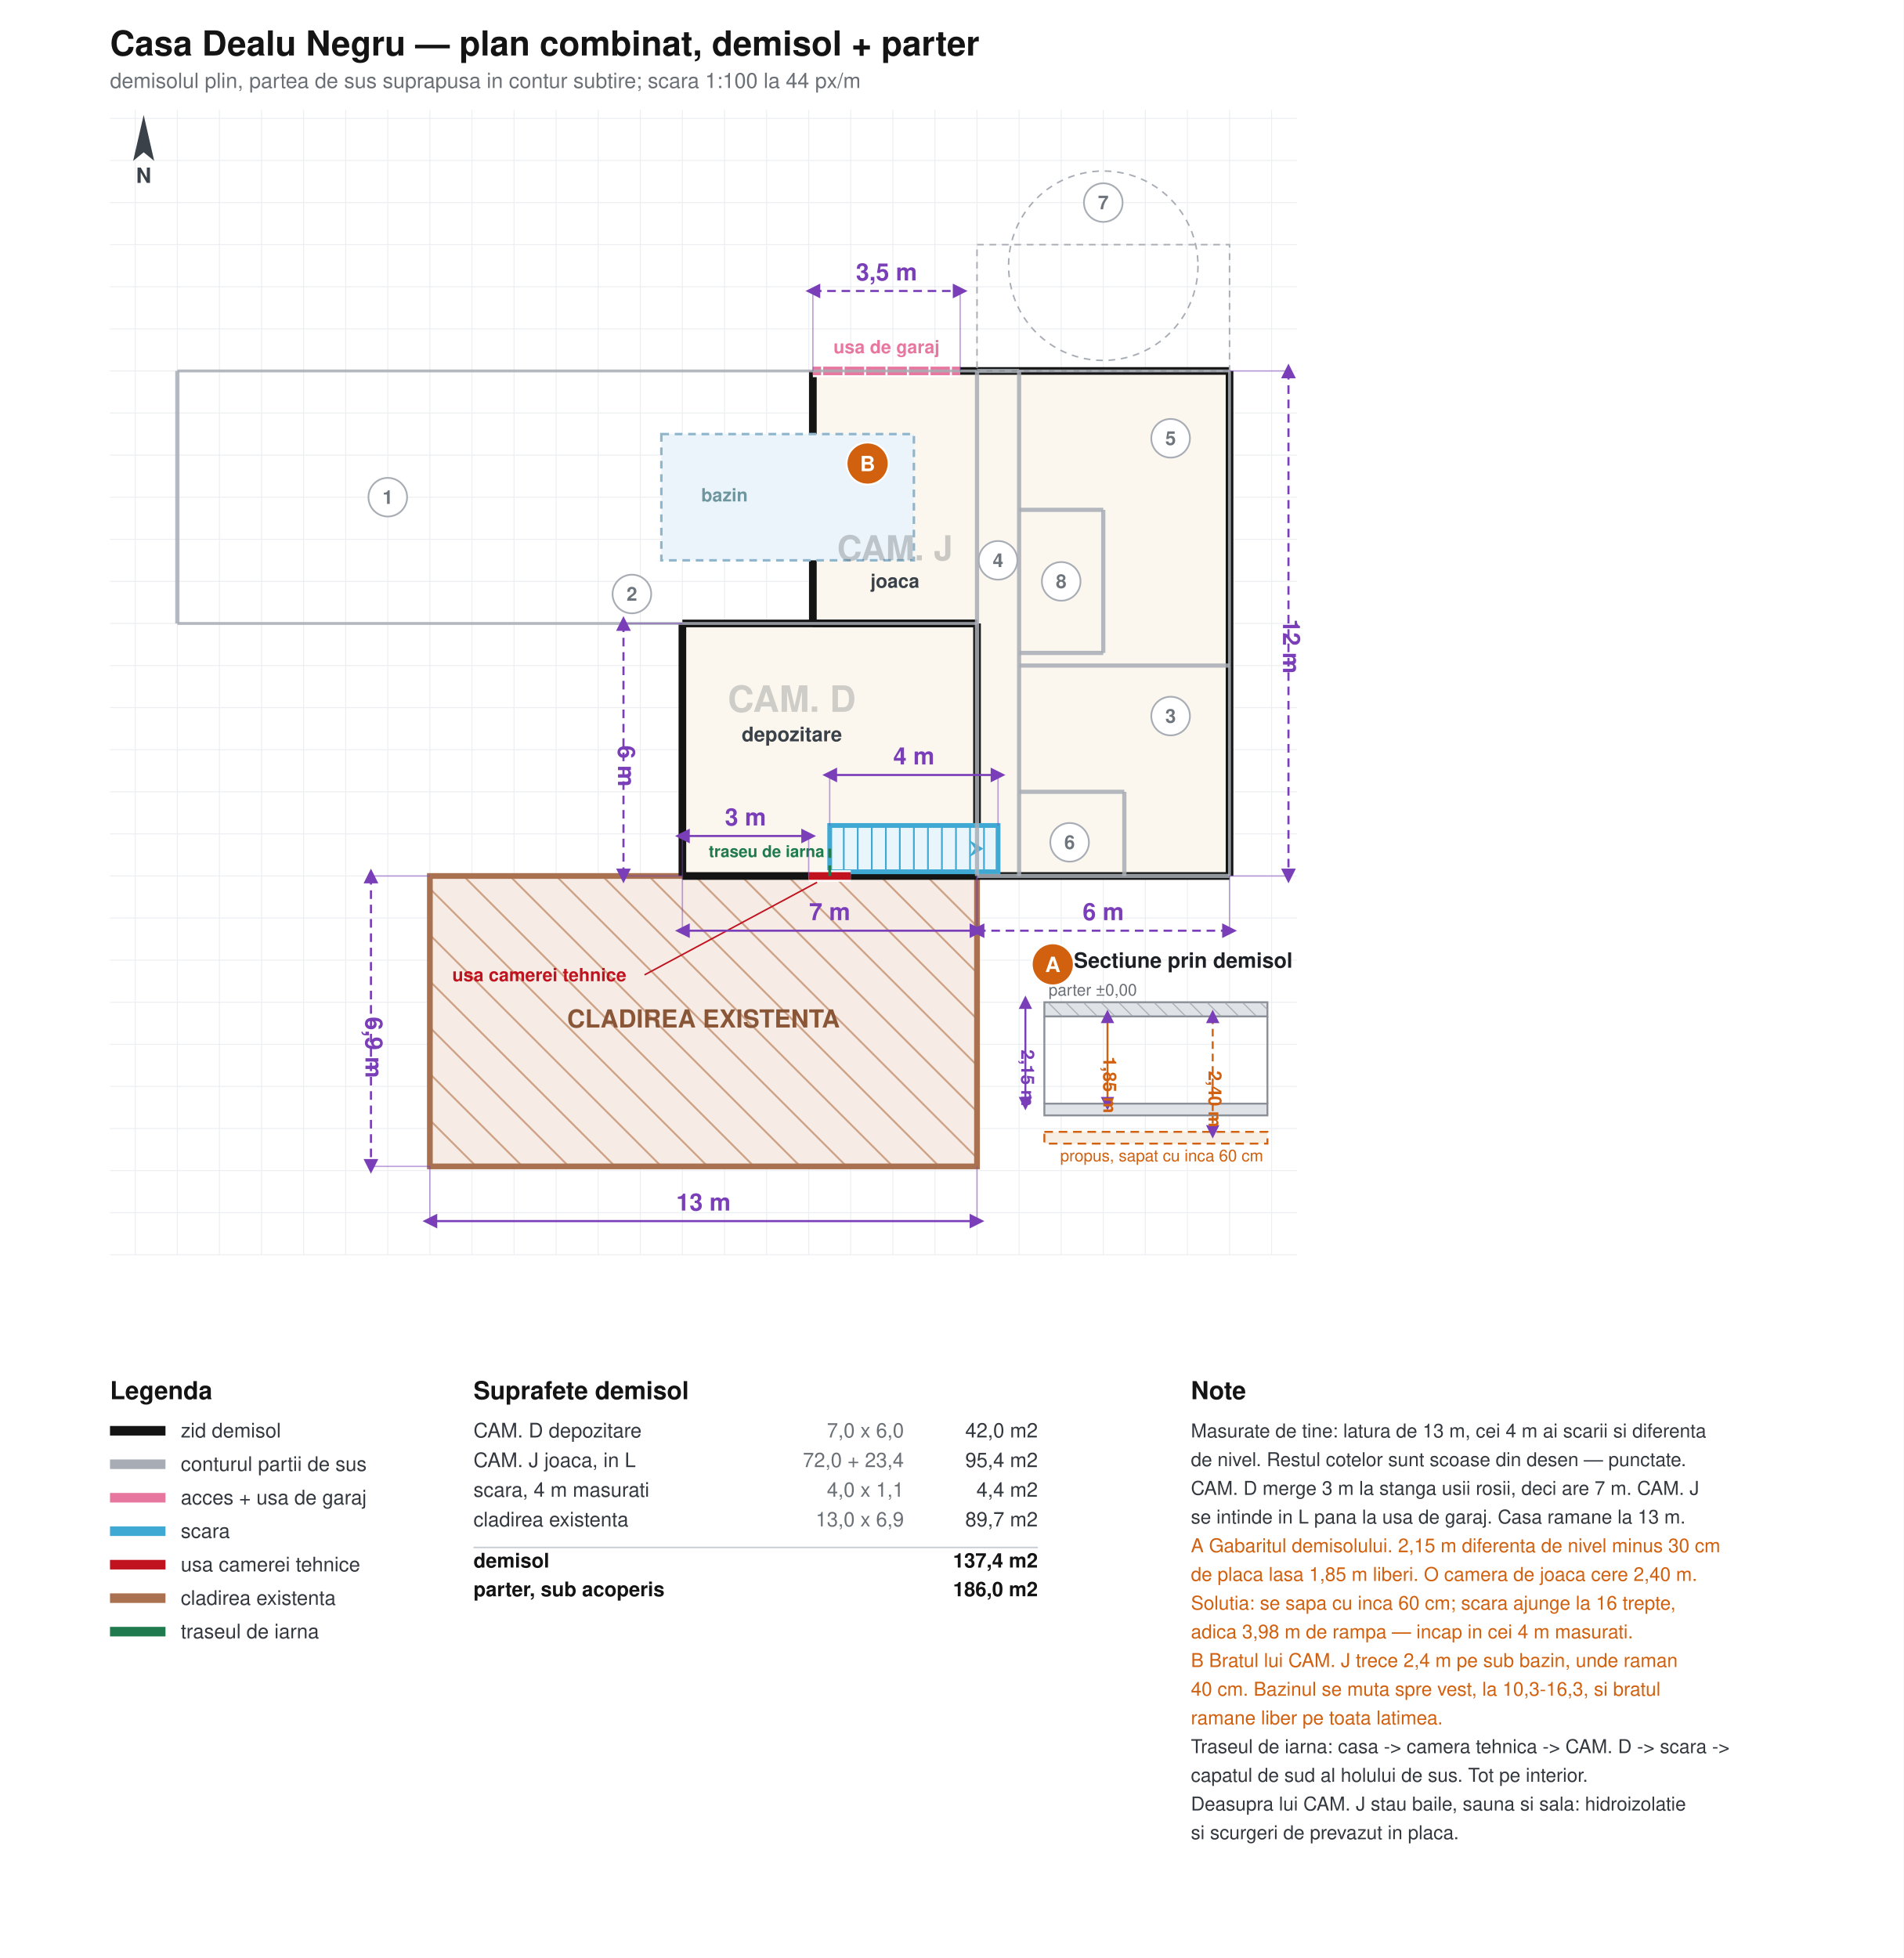
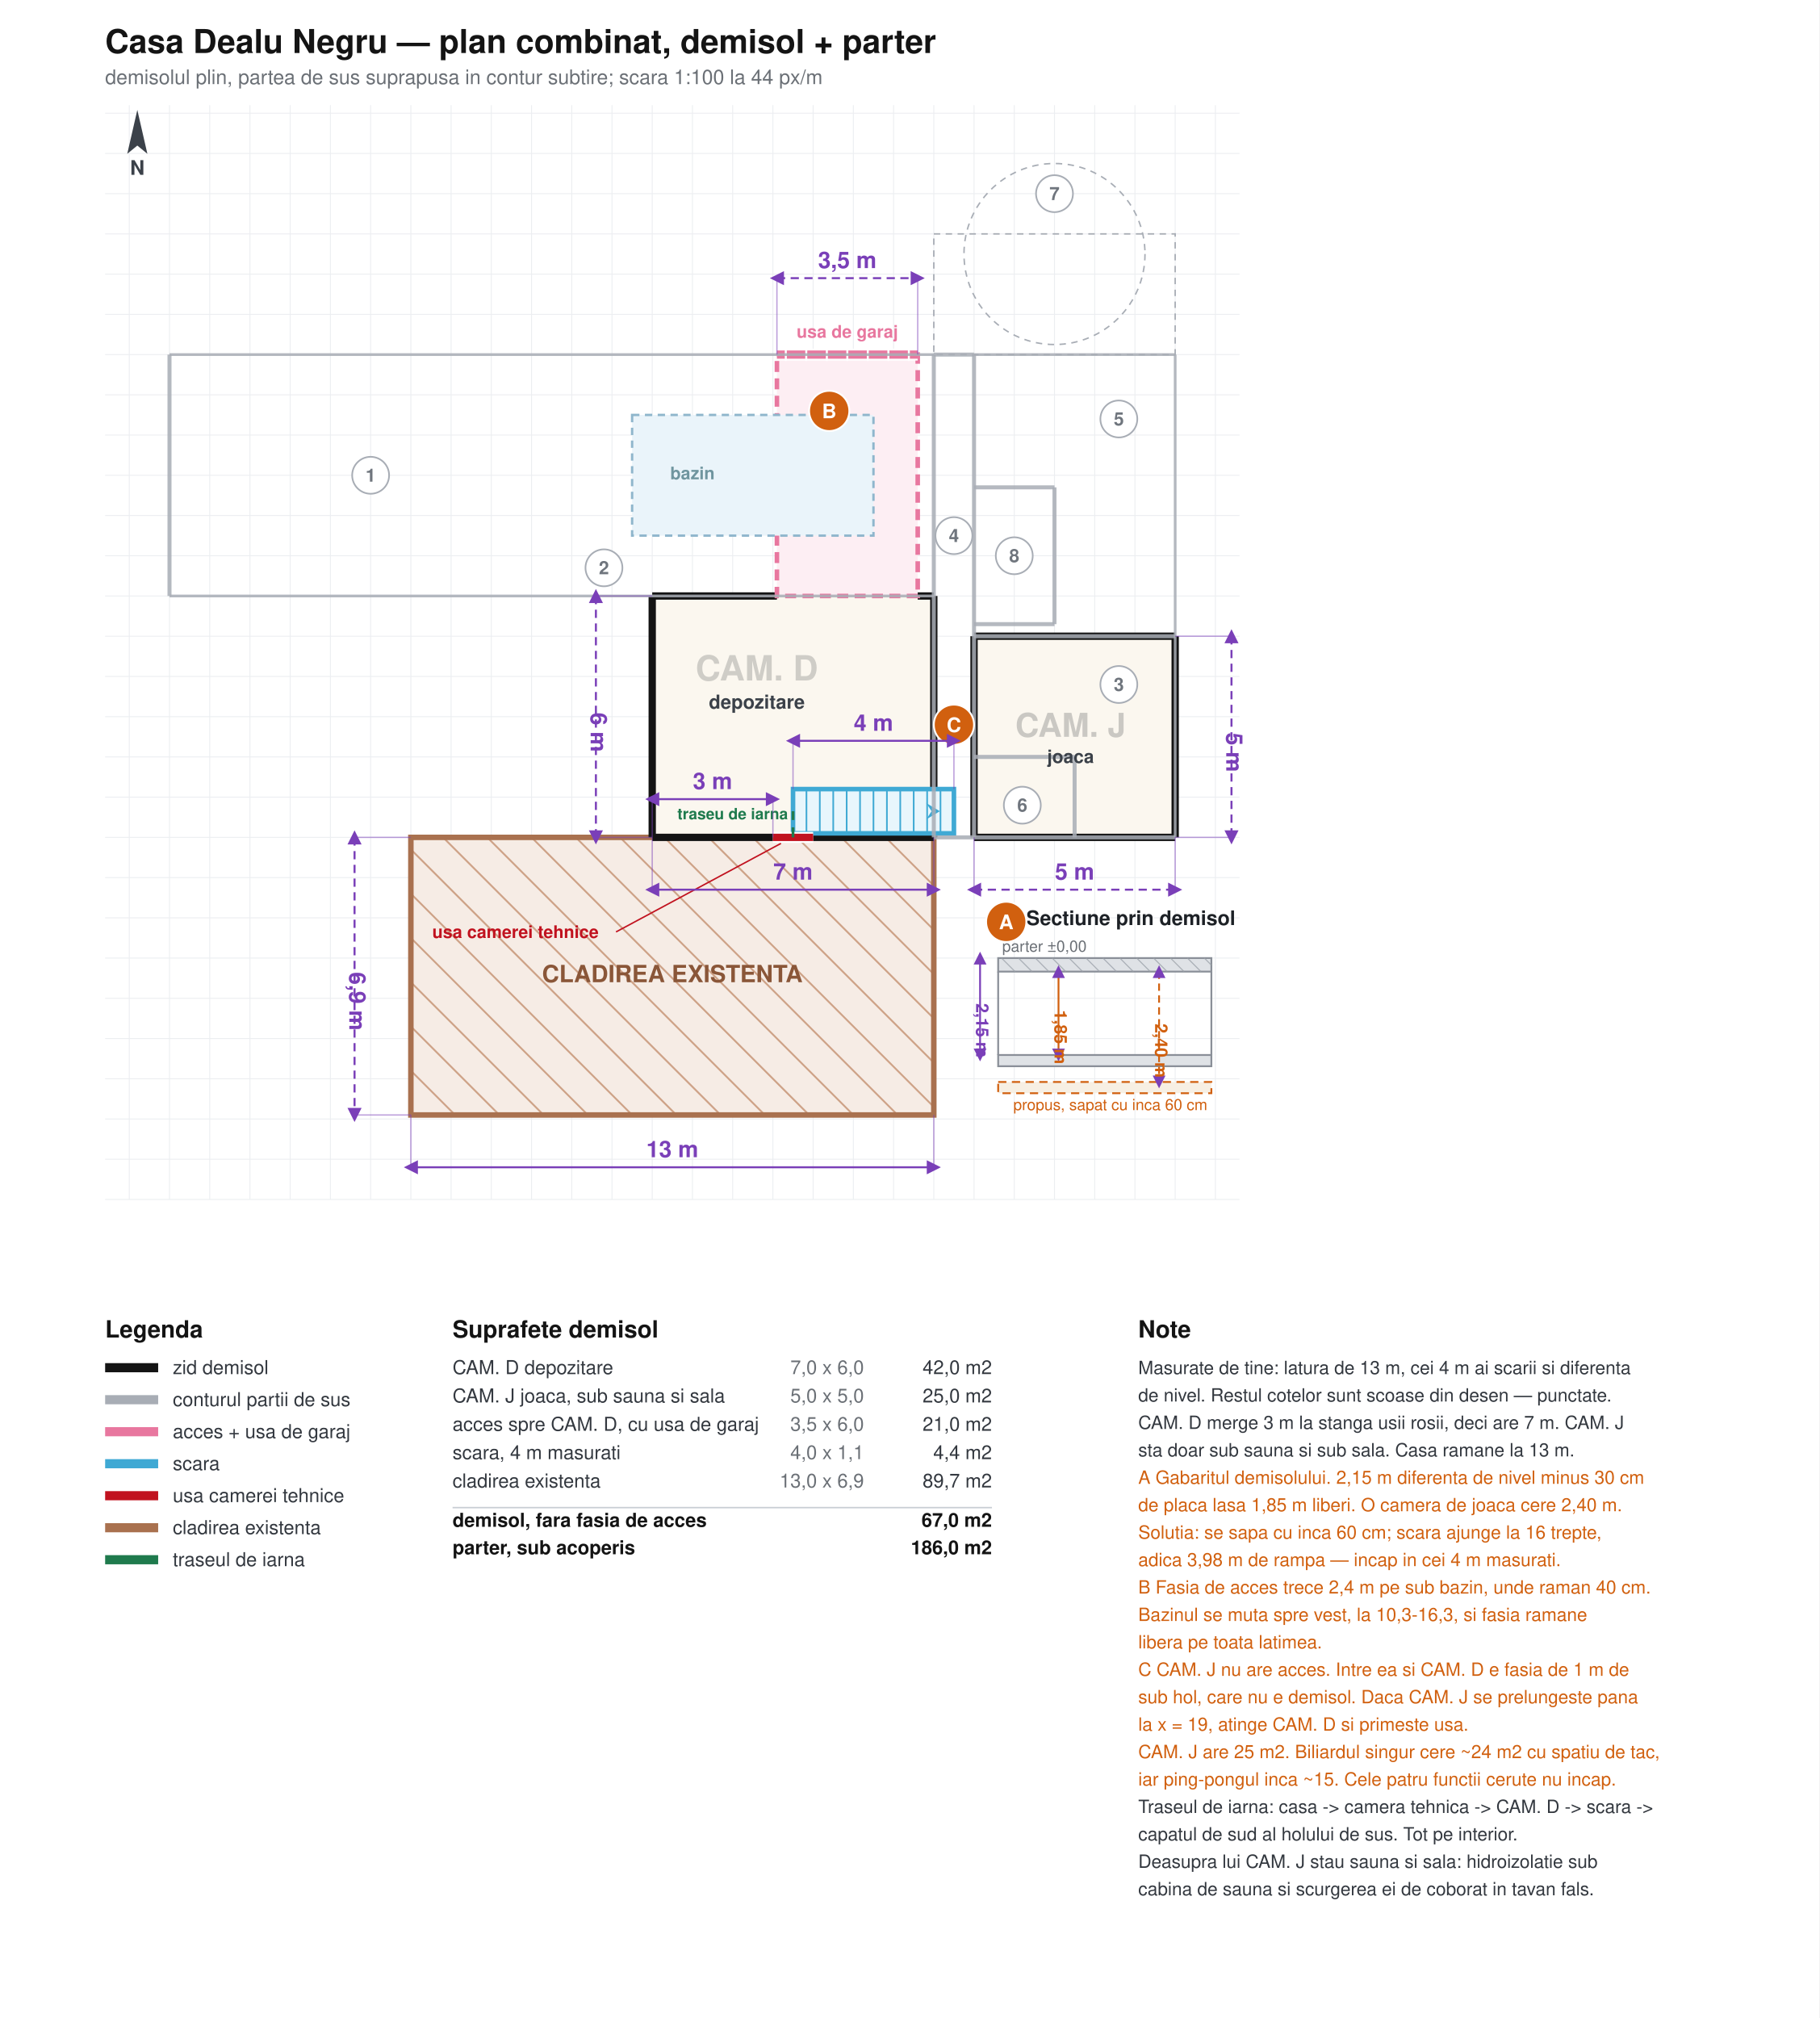
- <svg xmlns="http://www.w3.org/2000/svg" width="1990" height="2047" viewBox="0 0 1990 2047">
+ <svg xmlns="http://www.w3.org/2000/svg" width="1990" height="2207" viewBox="0 0 1990 2207">
  <defs>
    <marker id="sg" viewBox="0 0 10 10" refX="5" refY="5" markerWidth="7" markerHeight="7" orient="auto-start-reverse">
      <path d="M 0 0 L 10 5 L 0 10 z" fill="#7a3fb8" />
    </marker>
  </defs>
-   <rect width="1990" height="2047" fill="#ffffff" />
+   <rect width="1990" height="2207" fill="#ffffff" />
  <g stroke="#eceef1" stroke-width="1">
    <line x1="141.4" y1="115.0" x2="141.4" y2="1311.8" />
    <line x1="185.4" y1="115.0" x2="185.4" y2="1311.8" />
    <line x1="229.4" y1="115.0" x2="229.4" y2="1311.8" />
    <line x1="273.4" y1="115.0" x2="273.4" y2="1311.8" />
    <line x1="317.4" y1="115.0" x2="317.4" y2="1311.8" />
    <line x1="361.4" y1="115.0" x2="361.4" y2="1311.8" />
    <line x1="405.4" y1="115.0" x2="405.4" y2="1311.8" />
    <line x1="449.4" y1="115.0" x2="449.4" y2="1311.8" />
    <line x1="493.4" y1="115.0" x2="493.4" y2="1311.8" />
    <line x1="537.4" y1="115.0" x2="537.4" y2="1311.8" />
    <line x1="581.4" y1="115.0" x2="581.4" y2="1311.8" />
    <line x1="625.4" y1="115.0" x2="625.4" y2="1311.8" />
    <line x1="669.4" y1="115.0" x2="669.4" y2="1311.8" />
    <line x1="713.4" y1="115.0" x2="713.4" y2="1311.8" />
    <line x1="757.4" y1="115.0" x2="757.4" y2="1311.8" />
    <line x1="801.4" y1="115.0" x2="801.4" y2="1311.8" />
    <line x1="845.4" y1="115.0" x2="845.4" y2="1311.8" />
    <line x1="889.4" y1="115.0" x2="889.4" y2="1311.8" />
    <line x1="933.4" y1="115.0" x2="933.4" y2="1311.8" />
    <line x1="977.4" y1="115.0" x2="977.4" y2="1311.8" />
    <line x1="1021.4" y1="115.0" x2="1021.4" y2="1311.8" />
    <line x1="1065.4" y1="115.0" x2="1065.4" y2="1311.8" />
    <line x1="1109.4" y1="115.0" x2="1109.4" y2="1311.8" />
    <line x1="1153.4" y1="115.0" x2="1153.4" y2="1311.8" />
    <line x1="1197.4" y1="115.0" x2="1197.4" y2="1311.8" />
    <line x1="1241.4" y1="115.0" x2="1241.4" y2="1311.8" />
    <line x1="1285.4" y1="115.0" x2="1285.4" y2="1311.8" />
    <line x1="1329.4" y1="115.0" x2="1329.4" y2="1311.8" />
    <line x1="115.0" y1="123.8" x2="1355.8" y2="123.8" />
    <line x1="115.0" y1="167.8" x2="1355.8" y2="167.8" />
    <line x1="115.0" y1="211.8" x2="1355.8" y2="211.8" />
    <line x1="115.0" y1="255.8" x2="1355.8" y2="255.8" />
    <line x1="115.0" y1="299.8" x2="1355.8" y2="299.8" />
    <line x1="115.0" y1="343.8" x2="1355.8" y2="343.8" />
    <line x1="115.0" y1="387.8" x2="1355.8" y2="387.8" />
    <line x1="115.0" y1="431.8" x2="1355.8" y2="431.8" />
    <line x1="115.0" y1="475.8" x2="1355.8" y2="475.8" />
    <line x1="115.0" y1="519.8" x2="1355.8" y2="519.8" />
    <line x1="115.0" y1="563.8" x2="1355.8" y2="563.8" />
    <line x1="115.0" y1="607.8" x2="1355.8" y2="607.8" />
    <line x1="115.0" y1="651.8" x2="1355.8" y2="651.8" />
    <line x1="115.0" y1="695.8" x2="1355.8" y2="695.8" />
    <line x1="115.0" y1="739.8" x2="1355.8" y2="739.8" />
    <line x1="115.0" y1="783.8" x2="1355.8" y2="783.8" />
    <line x1="115.0" y1="827.8" x2="1355.8" y2="827.8" />
    <line x1="115.0" y1="871.8" x2="1355.8" y2="871.8" />
    <line x1="115.0" y1="915.8" x2="1355.8" y2="915.8" />
    <line x1="115.0" y1="959.8" x2="1355.8" y2="959.8" />
    <line x1="115.0" y1="1003.8" x2="1355.8" y2="1003.8" />
    <line x1="115.0" y1="1047.8" x2="1355.8" y2="1047.8" />
    <line x1="115.0" y1="1091.8" x2="1355.8" y2="1091.8" />
    <line x1="115.0" y1="1135.8" x2="1355.8" y2="1135.8" />
    <line x1="115.0" y1="1179.8" x2="1355.8" y2="1179.8" />
    <line x1="115.0" y1="1223.8" x2="1355.8" y2="1223.8" />
    <line x1="115.0" y1="1267.8" x2="1355.8" y2="1267.8" />
    <line x1="115.0" y1="1311.8" x2="1355.8" y2="1311.8" />
  </g>
  <rect x="713.4" y="651.8" width="308.0" height="264.0" fill="#fbf7ef" stroke="none" />
-   <rect x="1021.4" y="387.8" width="264.0" height="528.0" fill="#fbf7ef" stroke="none" />
-   <rect x="849.8" y="387.8" width="171.6" height="264.0" fill="#fbf7ef" stroke="none" />
+   <rect x="1065.4" y="695.8" width="220.0" height="220.0" fill="#fbf7ef" stroke="none" />
+   <rect x="849.8" y="387.8" width="154.0" height="264.0" fill="#fdeef3" stroke="none" />
  <rect x="449.4" y="915.8" width="572.0" height="303.6" fill="#f6ece5" stroke="none" />
  <line x1="449.4" y1="1171.0" x2="497.8" y2="1219.4" stroke="#c08a68" stroke-width="2.0" opacity="0.75" />
  <line x1="449.4" y1="1122.6" x2="546.2" y2="1219.4" stroke="#c08a68" stroke-width="2.0" opacity="0.75" />
  <line x1="449.4" y1="1074.2" x2="594.6" y2="1219.4" stroke="#c08a68" stroke-width="2.0" opacity="0.75" />
  <line x1="449.4" y1="1025.8" x2="643.0" y2="1219.4" stroke="#c08a68" stroke-width="2.0" opacity="0.75" />
  <line x1="449.4" y1="977.4" x2="691.4" y2="1219.4" stroke="#c08a68" stroke-width="2.0" opacity="0.75" />
  <line x1="449.4" y1="929.0" x2="739.8" y2="1219.4" stroke="#c08a68" stroke-width="2.0" opacity="0.75" />
  <line x1="484.6" y1="915.8" x2="788.2" y2="1219.4" stroke="#c08a68" stroke-width="2.0" opacity="0.75" />
  <line x1="533.0" y1="915.8" x2="836.6" y2="1219.4" stroke="#c08a68" stroke-width="2.0" opacity="0.75" />
  <line x1="581.4" y1="915.8" x2="885.0" y2="1219.4" stroke="#c08a68" stroke-width="2.0" opacity="0.75" />
  <line x1="629.8" y1="915.8" x2="933.4" y2="1219.4" stroke="#c08a68" stroke-width="2.0" opacity="0.75" />
  <line x1="678.2" y1="915.8" x2="981.8" y2="1219.4" stroke="#c08a68" stroke-width="2.0" opacity="0.75" />
  <line x1="726.6" y1="915.8" x2="1021.4" y2="1210.6" stroke="#c08a68" stroke-width="2.0" opacity="0.75" />
  <line x1="775.0" y1="915.8" x2="1021.4" y2="1162.2" stroke="#c08a68" stroke-width="2.0" opacity="0.75" />
  <line x1="823.4" y1="915.8" x2="1021.4" y2="1113.8" stroke="#c08a68" stroke-width="2.0" opacity="0.75" />
  <line x1="871.8" y1="915.8" x2="1021.4" y2="1065.4" stroke="#c08a68" stroke-width="2.0" opacity="0.75" />
  <line x1="920.2" y1="915.8" x2="1021.4" y2="1017.0" stroke="#c08a68" stroke-width="2.0" opacity="0.75" />
  <line x1="968.6" y1="915.8" x2="1021.4" y2="968.6" stroke="#c08a68" stroke-width="2.0" opacity="0.75" />
  <line x1="1017.0" y1="915.8" x2="1021.4" y2="920.2" stroke="#c08a68" stroke-width="2.0" opacity="0.75" />
  <rect x="449.4" y="915.8" width="572.0" height="303.6" fill="none" stroke="#a9714f" stroke-width="6" />
-   <line x1="713.4" y1="651.8" x2="1021.4" y2="651.8" stroke="#141414" stroke-width="8" stroke-linecap="butt" />
+   <line x1="713.4" y1="651.8" x2="849.8" y2="651.8" stroke="#141414" stroke-width="8" stroke-linecap="butt" />
+   <line x1="1003.8" y1="651.8" x2="1021.4" y2="651.8" stroke="#141414" stroke-width="8" stroke-linecap="butt" />
  <line x1="713.4" y1="651.8" x2="713.4" y2="915.8" stroke="#141414" stroke-width="8" stroke-linecap="butt" />
  <line x1="713.4" y1="915.8" x2="1021.4" y2="915.8" stroke="#141414" stroke-width="8" stroke-linecap="butt" />
  <line x1="1021.4" y1="651.8" x2="1021.4" y2="863.0" stroke="#141414" stroke-width="8" stroke-linecap="butt" />
  <line x1="1021.4" y1="911.4" x2="1021.4" y2="915.8" stroke="#141414" stroke-width="8" stroke-linecap="butt" />
-   <line x1="849.8" y1="387.8" x2="1285.4" y2="387.8" stroke="#141414" stroke-width="8" stroke-linecap="butt" />
-   <line x1="849.8" y1="387.8" x2="849.8" y2="651.8" stroke="#141414" stroke-width="8" stroke-linecap="butt" />
-   <line x1="849.8" y1="651.8" x2="1021.4" y2="651.8" stroke="#141414" stroke-width="8" stroke-linecap="butt" />
-   <line x1="1285.4" y1="387.8" x2="1285.4" y2="915.8" stroke="#141414" stroke-width="8" stroke-linecap="butt" />
-   <line x1="1021.4" y1="915.8" x2="1285.4" y2="915.8" stroke="#141414" stroke-width="8" stroke-linecap="butt" />
+   <line x1="1065.4" y1="695.8" x2="1285.4" y2="695.8" stroke="#141414" stroke-width="8" stroke-linecap="butt" />
+   <line x1="1065.4" y1="695.8" x2="1065.4" y2="915.8" stroke="#141414" stroke-width="8" stroke-linecap="butt" />
+   <line x1="1285.4" y1="695.8" x2="1285.4" y2="915.8" stroke="#141414" stroke-width="8" stroke-linecap="butt" />
+   <line x1="1065.4" y1="915.8" x2="1285.4" y2="915.8" stroke="#141414" stroke-width="8" stroke-linecap="butt" />
+   <rect x="849.8" y="387.8" width="154.0" height="264.0" fill="none" stroke="#e8779f" stroke-width="5" stroke-dasharray="12 7" />
+   <text x="926.8" y="528.6" font-family="Helvetica,Arial,sans-serif" font-size="19" font-weight="600" fill="#e8779f" text-anchor="middle" style="">acces</text>
  <line x1="849.8" y1="387.8" x2="1003.8" y2="387.8" stroke="#ffffff" stroke-width="13" />
  <line x1="849.8" y1="387.8" x2="1003.8" y2="387.8" stroke="#e8779f" stroke-width="9" />
  <line x1="859.5" y1="380.8" x2="859.5" y2="394.8" stroke="#ffffff" stroke-width="2.2" />
  <line x1="881.9" y1="380.8" x2="881.9" y2="394.8" stroke="#ffffff" stroke-width="2.2" />
  <line x1="904.4" y1="380.8" x2="904.4" y2="394.8" stroke="#ffffff" stroke-width="2.2" />
  <line x1="926.8" y1="380.8" x2="926.8" y2="394.8" stroke="#ffffff" stroke-width="2.2" />
  <line x1="949.2" y1="380.8" x2="949.2" y2="394.8" stroke="#ffffff" stroke-width="2.2" />
  <line x1="971.7" y1="380.8" x2="971.7" y2="394.8" stroke="#ffffff" stroke-width="2.2" />
  <line x1="994.1" y1="380.8" x2="994.1" y2="394.8" stroke="#ffffff" stroke-width="2.2" />
  <text x="926.8" y="369.3" font-family="Helvetica,Arial,sans-serif" font-size="19" font-weight="600" fill="#e8779f" text-anchor="middle" style="">usa de garaj</text>
  <rect x="867.4" y="863.0" width="176.0" height="48.4" fill="#e8f6fc" stroke="#3fa9d4" stroke-width="5" />
  <line x1="882.1" y1="863.0" x2="882.1" y2="911.4" stroke="#3fa9d4" stroke-width="1.8" />
  <line x1="896.7" y1="863.0" x2="896.7" y2="911.4" stroke="#3fa9d4" stroke-width="1.8" />
  <line x1="911.4" y1="863.0" x2="911.4" y2="911.4" stroke="#3fa9d4" stroke-width="1.8" />
  <line x1="926.1" y1="863.0" x2="926.1" y2="911.4" stroke="#3fa9d4" stroke-width="1.8" />
  <line x1="940.7" y1="863.0" x2="940.7" y2="911.4" stroke="#3fa9d4" stroke-width="1.8" />
  <line x1="955.4" y1="863.0" x2="955.4" y2="911.4" stroke="#3fa9d4" stroke-width="1.8" />
  <line x1="970.1" y1="863.0" x2="970.1" y2="911.4" stroke="#3fa9d4" stroke-width="1.8" />
  <line x1="984.7" y1="863.0" x2="984.7" y2="911.4" stroke="#3fa9d4" stroke-width="1.8" />
  <line x1="999.4" y1="863.0" x2="999.4" y2="911.4" stroke="#3fa9d4" stroke-width="1.8" />
  <line x1="1014.1" y1="863.0" x2="1014.1" y2="911.4" stroke="#3fa9d4" stroke-width="1.8" />
  <line x1="1028.7" y1="863.0" x2="1028.7" y2="911.4" stroke="#3fa9d4" stroke-width="1.8" />
  <path d="M 1028.0 887.2 l -15 -9 l 6 9 l -6 9 z" fill="#3fa9d4" />
  <line x1="845.4" y1="915.8" x2="889.4" y2="915.8" stroke="#ffffff" stroke-width="12" />
  <line x1="845.4" y1="915.8" x2="889.4" y2="915.8" stroke="#c1121f" stroke-width="8" />
  <line x1="867.4" y1="915.8" x2="867.4" y2="887.2" stroke="#1f7a4d" stroke-width="3.0" stroke-dasharray="11 8" fill="none" />
  <text x="801.4" y="896.0" font-family="Helvetica,Arial,sans-serif" font-size="17" font-weight="600" fill="#1f7a4d" text-anchor="middle" style="">traseu de iarna</text>
  <g fill="none">
    <rect x="1021.4" y="255.8" width="264.0" height="132.0" fill="none" stroke="#a8adb5" stroke-width="1.6" stroke-dasharray="7 6" />
    <circle cx="1153.4" cy="277.8" r="99.0" fill="none" stroke="#a8adb5" stroke-width="1.6" stroke-dasharray="7 6" />
    <rect x="691.4" y="453.8" width="264.0" height="132.0" fill="#eaf4fa" stroke="#8fb6cc" stroke-width="2.6" stroke-dasharray="8 6" />
    <text x="757.4" y="524.2" font-family="Helvetica,Arial,sans-serif" font-size="19" font-weight="600" fill="#6f959f" text-anchor="middle" style="">bazin</text>
    <line x1="185.4" y1="387.8" x2="185.4" y2="651.8" stroke="#a8adb5" stroke-width="4.4" opacity="0.85" />
    <line x1="185.4" y1="387.8" x2="1021.4" y2="387.8" stroke="#a8adb5" stroke-width="3.0" opacity="0.85" />
    <line x1="185.4" y1="651.8" x2="1021.4" y2="651.8" stroke="#a8adb5" stroke-width="3.0" opacity="0.85" />
    <line x1="1021.4" y1="387.8" x2="1021.4" y2="915.8" stroke="#a8adb5" stroke-width="4.4" opacity="0.85" />
    <line x1="1021.4" y1="915.8" x2="1285.4" y2="915.8" stroke="#a8adb5" stroke-width="4.4" opacity="0.85" />
    <line x1="1021.4" y1="387.8" x2="1065.4" y2="387.8" stroke="#a8adb5" stroke-width="4.4" opacity="0.85" />
    <line x1="1065.4" y1="387.8" x2="1285.4" y2="387.8" stroke="#a8adb5" stroke-width="3.0" opacity="0.85" />
    <line x1="1285.4" y1="387.8" x2="1285.4" y2="695.8" stroke="#a8adb5" stroke-width="3.0" opacity="0.85" />
    <line x1="1285.4" y1="695.8" x2="1285.4" y2="915.8" stroke="#a8adb5" stroke-width="3.0" opacity="0.85" />
    <line x1="1065.4" y1="387.8" x2="1065.4" y2="915.8" stroke="#a8adb5" stroke-width="4.4" opacity="0.85" />
    <line x1="1065.4" y1="695.8" x2="1285.4" y2="695.8" stroke="#a8adb5" stroke-width="4.4" opacity="0.85" />
    <line x1="1065.4" y1="827.8" x2="1175.4" y2="827.8" stroke="#a8adb5" stroke-width="4.4" opacity="0.85" />
    <line x1="1175.4" y1="827.8" x2="1175.4" y2="915.8" stroke="#a8adb5" stroke-width="4.4" opacity="0.85" />
    <line x1="1065.4" y1="533.0" x2="1153.4" y2="533.0" stroke="#a8adb5" stroke-width="4.4" opacity="0.85" />
    <line x1="1065.4" y1="682.6" x2="1153.4" y2="682.6" stroke="#a8adb5" stroke-width="4.4" opacity="0.85" />
    <line x1="1153.4" y1="533.0" x2="1153.4" y2="682.6" stroke="#a8adb5" stroke-width="4.4" opacity="0.85" />
  </g>
  <circle cx="405.4" cy="519.8" r="20.2" fill="#ffffff" stroke="#a8adb5" stroke-width="1.8" />
  <text x="405.4" y="526.8" font-family="Helvetica,Arial,sans-serif" font-size="20" font-weight="700" fill="#6f757d" text-anchor="middle" style="">1</text>
  <circle cx="660.6" cy="621.0" r="20.2" fill="#ffffff" stroke="#a8adb5" stroke-width="1.8" />
  <text x="660.6" y="628.0" font-family="Helvetica,Arial,sans-serif" font-size="20" font-weight="700" fill="#6f757d" text-anchor="middle" style="">2</text>
  <circle cx="1223.8" cy="748.6" r="20.2" fill="#ffffff" stroke="#a8adb5" stroke-width="1.8" />
  <text x="1223.8" y="755.6" font-family="Helvetica,Arial,sans-serif" font-size="20" font-weight="700" fill="#6f757d" text-anchor="middle" style="">3</text>
  <circle cx="1043.4" cy="585.8" r="20.2" fill="#ffffff" stroke="#a8adb5" stroke-width="1.8" />
  <text x="1043.4" y="592.8" font-family="Helvetica,Arial,sans-serif" font-size="20" font-weight="700" fill="#6f757d" text-anchor="middle" style="">4</text>
  <circle cx="1223.8" cy="458.2" r="20.2" fill="#ffffff" stroke="#a8adb5" stroke-width="1.8" />
  <text x="1223.8" y="465.2" font-family="Helvetica,Arial,sans-serif" font-size="20" font-weight="700" fill="#6f757d" text-anchor="middle" style="">5</text>
  <circle cx="1118.2" cy="880.6" r="20.2" fill="#ffffff" stroke="#a8adb5" stroke-width="1.8" />
  <text x="1118.2" y="887.6" font-family="Helvetica,Arial,sans-serif" font-size="20" font-weight="700" fill="#6f757d" text-anchor="middle" style="">6</text>
  <circle cx="1109.4" cy="607.8" r="20.2" fill="#ffffff" stroke="#a8adb5" stroke-width="1.8" />
  <text x="1109.4" y="614.8" font-family="Helvetica,Arial,sans-serif" font-size="20" font-weight="700" fill="#6f757d" text-anchor="middle" style="">8</text>
  <circle cx="1153.4" cy="211.8" r="20.2" fill="#ffffff" stroke="#a8adb5" stroke-width="1.8" />
  <text x="1153.4" y="218.8" font-family="Helvetica,Arial,sans-serif" font-size="20" font-weight="700" fill="#6f757d" text-anchor="middle" style="">7</text>
  <text x="1122.6" y="1011.7" font-family="Helvetica,Arial,sans-serif" font-size="22" font-weight="700" fill="#1d2126" text-anchor="start" style="">Sectiune prin demisol</text>
  <rect x="1091.8" y="1047.8" width="233.2" height="14.8" fill="#dfe2e6" stroke="#8a8f98" stroke-width="2.0" />
  <line x1="1095.5" y1="1047.8" x2="1110.3" y2="1062.6" stroke="#9aa0a8" stroke-width="1.2" opacity="0.75" />
  <line x1="1114.0" y1="1047.8" x2="1128.8" y2="1062.6" stroke="#9aa0a8" stroke-width="1.2" opacity="0.75" />
  <line x1="1132.5" y1="1047.8" x2="1147.2" y2="1062.6" stroke="#9aa0a8" stroke-width="1.2" opacity="0.75" />
  <line x1="1150.9" y1="1047.8" x2="1165.7" y2="1062.6" stroke="#9aa0a8" stroke-width="1.2" opacity="0.75" />
  <line x1="1169.4" y1="1047.8" x2="1184.2" y2="1062.6" stroke="#9aa0a8" stroke-width="1.2" opacity="0.75" />
  <line x1="1187.9" y1="1047.8" x2="1202.7" y2="1062.6" stroke="#9aa0a8" stroke-width="1.2" opacity="0.75" />
  <line x1="1206.4" y1="1047.8" x2="1221.2" y2="1062.6" stroke="#9aa0a8" stroke-width="1.2" opacity="0.75" />
  <line x1="1224.9" y1="1047.8" x2="1239.6" y2="1062.6" stroke="#9aa0a8" stroke-width="1.2" opacity="0.75" />
  <line x1="1243.3" y1="1047.8" x2="1258.1" y2="1062.6" stroke="#9aa0a8" stroke-width="1.2" opacity="0.75" />
  <line x1="1261.8" y1="1047.8" x2="1276.6" y2="1062.6" stroke="#9aa0a8" stroke-width="1.2" opacity="0.75" />
  <line x1="1280.3" y1="1047.8" x2="1295.1" y2="1062.6" stroke="#9aa0a8" stroke-width="1.2" opacity="0.75" />
  <line x1="1298.8" y1="1047.8" x2="1313.6" y2="1062.6" stroke="#9aa0a8" stroke-width="1.2" opacity="0.75" />
  <line x1="1317.3" y1="1047.8" x2="1325.0" y2="1055.5" stroke="#9aa0a8" stroke-width="1.2" opacity="0.75" />
  <text x="1096.2" y="1040.8" font-family="Helvetica,Arial,sans-serif" font-size="17" font-weight="400" fill="#6b7076" text-anchor="start" style="">parter ±0,00</text>
  <rect x="1091.8" y="1153.8" width="233.2" height="12.3" fill="#dfe2e6" stroke="#8a8f98" stroke-width="2.0" />
  <rect x="1091.8" y="1183.3" width="233.2" height="12.3" fill="#f7efe3" stroke="#d1600f" stroke-width="2.0" stroke-dasharray="9 6" />
  <text x="1320.6" y="1214.1" font-family="Helvetica,Arial,sans-serif" font-size="17" font-weight="400" fill="#d1600f" text-anchor="end" style="">propus, sapat cu inca 60 cm</text>
  <line x1="1091.8" y1="1062.6" x2="1091.8" y2="1153.8" stroke="#8a8f98" stroke-width="2.0" />
  <line x1="1325.0" y1="1062.6" x2="1325.0" y2="1153.8" stroke="#8a8f98" stroke-width="2.0" />
  <line x1="1072.0" y1="1047.8" x2="1072.0" y2="1153.8" stroke="#7a3fb8" stroke-width="2.0" marker-start="url(#sg)" marker-end="url(#sg)" />
  <text x="1072.0" y="1106.8" font-family="Helvetica,Arial,sans-serif" font-size="19" font-weight="600" fill="#7a3fb8" text-anchor="middle" style="writing-mode:tb;glyph-orientation-vertical:0">2,15 m</text>
  <line x1="1157.8" y1="1062.6" x2="1157.8" y2="1153.8" stroke="#d1600f" stroke-width="2.0" marker-start="url(#sg)" marker-end="url(#sg)" />
  <text x="1157.8" y="1114.2" font-family="Helvetica,Arial,sans-serif" font-size="19" font-weight="600" fill="#d1600f" text-anchor="middle" style="writing-mode:tb;glyph-orientation-vertical:0">1,85 m</text>
  <line x1="1267.8" y1="1062.6" x2="1267.8" y2="1183.3" stroke="#d1600f" stroke-width="2.0" marker-start="url(#sg)" marker-end="url(#sg)" stroke-dasharray="8 5" />
  <text x="1267.8" y="1129.0" font-family="Helvetica,Arial,sans-serif" font-size="19" font-weight="600" fill="#d1600f" text-anchor="middle" style="writing-mode:tb;glyph-orientation-vertical:0">2,40 m</text>
  <circle cx="1100.6" cy="1008.2" r="22.0" fill="#d1600f" stroke="#ffffff" stroke-width="2" />
  <text x="1100.6" y="1016.2" font-family="Helvetica,Arial,sans-serif" font-size="22" font-weight="700" fill="#ffffff" text-anchor="middle" style="">A</text>
-   <circle cx="907.0" cy="484.6" r="22.0" fill="#d1600f" stroke="#ffffff" stroke-width="2" />
-   <text x="907.0" y="492.6" font-family="Helvetica,Arial,sans-serif" font-size="22" font-weight="700" fill="#ffffff" text-anchor="middle" style="">B</text>
+   <circle cx="907.0" cy="449.4" r="22.0" fill="#d1600f" stroke="#ffffff" stroke-width="2" />
+   <text x="907.0" y="457.4" font-family="Helvetica,Arial,sans-serif" font-size="22" font-weight="700" fill="#ffffff" text-anchor="middle" style="">B</text>
+   <circle cx="1043.4" cy="792.6" r="22.0" fill="#d1600f" stroke="#ffffff" stroke-width="2" />
+   <text x="1043.4" y="800.6" font-family="Helvetica,Arial,sans-serif" font-size="22" font-weight="700" fill="#ffffff" text-anchor="middle" style="">C</text>
  <text x="827.8" y="744.2" font-family="Helvetica,Arial,sans-serif" font-size="38" font-weight="700" fill="#1d2126" text-anchor="middle" style="opacity:0.20">CAM. D</text>
  <text x="827.8" y="775.0" font-family="Helvetica,Arial,sans-serif" font-size="21" font-weight="600" fill="#3b4149" text-anchor="middle" style="">depozitare</text>
-   <text x="935.6" y="585.8" font-family="Helvetica,Arial,sans-serif" font-size="36" font-weight="700" fill="#1d2126" text-anchor="middle" style="opacity:0.22">CAM. J</text>
-   <text x="935.6" y="614.4" font-family="Helvetica,Arial,sans-serif" font-size="20" font-weight="600" fill="#3b4149" text-anchor="middle" style="">joaca</text>
+   <text x="1171.0" y="805.8" font-family="Helvetica,Arial,sans-serif" font-size="36" font-weight="700" fill="#1d2126" text-anchor="middle" style="opacity:0.22">CAM. J</text>
+   <text x="1171.0" y="834.4" font-family="Helvetica,Arial,sans-serif" font-size="20" font-weight="600" fill="#3b4149" text-anchor="middle" style="">joaca</text>
  <text x="735.4" y="1074.2" font-family="Helvetica,Arial,sans-serif" font-size="26" font-weight="700" fill="#8a5638" text-anchor="middle" style="">CLADIREA EXISTENTA</text>
  <text x="563.8" y="1025.8" font-family="Helvetica,Arial,sans-serif" font-size="19" font-weight="600" fill="#c1121f" text-anchor="middle" style="">usa camerei tehnice</text>
  <line x1="673.8" y1="1019.2" x2="854.2" y2="922.4" stroke="#c1121f" stroke-width="1.6" />
  <line x1="713.4" y1="915.8" x2="713.4" y2="973.0" stroke="#7a3fb8" stroke-width="1.4" opacity="0.5" />
  <line x1="1021.4" y1="915.8" x2="1021.4" y2="973.0" stroke="#7a3fb8" stroke-width="1.4" opacity="0.5" />
  <line x1="713.4" y1="973.0" x2="1021.4" y2="973.0" stroke="#7a3fb8" stroke-width="2.2" marker-start="url(#sg)" marker-end="url(#sg)" />
  <text x="867.4" y="962.0" font-family="Helvetica,Arial,sans-serif" font-size="25" font-weight="600" fill="#7a3fb8" text-anchor="middle" style="">7 m</text>
  <line x1="713.4" y1="915.8" x2="713.4" y2="874.0" stroke="#7a3fb8" stroke-width="1.4" opacity="0.5" />
  <line x1="845.4" y1="915.8" x2="845.4" y2="874.0" stroke="#7a3fb8" stroke-width="1.4" opacity="0.5" />
  <line x1="713.4" y1="874.0" x2="845.4" y2="874.0" stroke="#7a3fb8" stroke-width="2.2" marker-start="url(#sg)" marker-end="url(#sg)" />
  <text x="779.4" y="863.0" font-family="Helvetica,Arial,sans-serif" font-size="25" font-weight="600" fill="#7a3fb8" text-anchor="middle" style="">3 m</text>
  <line x1="713.4" y1="651.8" x2="651.8" y2="651.8" stroke="#7a3fb8" stroke-width="1.4" opacity="0.5" />
  <line x1="713.4" y1="915.8" x2="651.8" y2="915.8" stroke="#7a3fb8" stroke-width="1.4" opacity="0.5" />
  <line x1="651.8" y1="651.8" x2="651.8" y2="915.8" stroke="#7a3fb8" stroke-width="2.2" marker-start="url(#sg)" marker-end="url(#sg)" stroke-dasharray="9 6" />
  <text x="651.8" y="791.8" font-family="Helvetica,Arial,sans-serif" font-size="25" font-weight="600" fill="#7a3fb8" text-anchor="middle" style="writing-mode:tb;glyph-orientation-vertical:0">6 m</text>
-   <line x1="1021.4" y1="915.8" x2="1021.4" y2="973.0" stroke="#7a3fb8" stroke-width="1.4" opacity="0.5" />
+   <line x1="1065.4" y1="915.8" x2="1065.4" y2="973.0" stroke="#7a3fb8" stroke-width="1.4" opacity="0.5" />
  <line x1="1285.4" y1="915.8" x2="1285.4" y2="973.0" stroke="#7a3fb8" stroke-width="1.4" opacity="0.5" />
-   <line x1="1021.4" y1="973.0" x2="1285.4" y2="973.0" stroke="#7a3fb8" stroke-width="2.2" marker-start="url(#sg)" marker-end="url(#sg)" stroke-dasharray="9 6" />
-   <text x="1153.4" y="962.0" font-family="Helvetica,Arial,sans-serif" font-size="25" font-weight="600" fill="#7a3fb8" text-anchor="middle" style="">6 m</text>
-   <line x1="1285.4" y1="387.8" x2="1347.0" y2="387.8" stroke="#7a3fb8" stroke-width="1.4" opacity="0.5" />
+   <line x1="1065.4" y1="973.0" x2="1285.4" y2="973.0" stroke="#7a3fb8" stroke-width="2.2" marker-start="url(#sg)" marker-end="url(#sg)" stroke-dasharray="9 6" />
+   <text x="1175.4" y="962.0" font-family="Helvetica,Arial,sans-serif" font-size="25" font-weight="600" fill="#7a3fb8" text-anchor="middle" style="">5 m</text>
+   <line x1="1285.4" y1="695.8" x2="1347.0" y2="695.8" stroke="#7a3fb8" stroke-width="1.4" opacity="0.5" />
  <line x1="1285.4" y1="915.8" x2="1347.0" y2="915.8" stroke="#7a3fb8" stroke-width="1.4" opacity="0.5" />
-   <line x1="1347.0" y1="387.8" x2="1347.0" y2="915.8" stroke="#7a3fb8" stroke-width="2.2" marker-start="url(#sg)" marker-end="url(#sg)" stroke-dasharray="9 6" />
-   <text x="1347.0" y="659.8" font-family="Helvetica,Arial,sans-serif" font-size="25" font-weight="600" fill="#7a3fb8" text-anchor="middle" style="writing-mode:tb;glyph-orientation-vertical:0">12 m</text>
+   <line x1="1347.0" y1="695.8" x2="1347.0" y2="915.8" stroke="#7a3fb8" stroke-width="2.2" marker-start="url(#sg)" marker-end="url(#sg)" stroke-dasharray="9 6" />
+   <text x="1347.0" y="813.8" font-family="Helvetica,Arial,sans-serif" font-size="25" font-weight="600" fill="#7a3fb8" text-anchor="middle" style="writing-mode:tb;glyph-orientation-vertical:0">5 m</text>
  <line x1="849.8" y1="387.8" x2="849.8" y2="304.2" stroke="#7a3fb8" stroke-width="1.4" opacity="0.5" />
  <line x1="1003.8" y1="387.8" x2="1003.8" y2="304.2" stroke="#7a3fb8" stroke-width="1.4" opacity="0.5" />
  <line x1="849.8" y1="304.2" x2="1003.8" y2="304.2" stroke="#7a3fb8" stroke-width="2.2" marker-start="url(#sg)" marker-end="url(#sg)" stroke-dasharray="9 6" />
  <text x="926.8" y="293.2" font-family="Helvetica,Arial,sans-serif" font-size="25" font-weight="600" fill="#7a3fb8" text-anchor="middle" style="">3,5 m</text>
  <line x1="867.4" y1="863.0" x2="867.4" y2="810.2" stroke="#7a3fb8" stroke-width="1.4" opacity="0.5" />
  <line x1="1043.4" y1="863.0" x2="1043.4" y2="810.2" stroke="#7a3fb8" stroke-width="1.4" opacity="0.5" />
  <line x1="867.4" y1="810.2" x2="1043.4" y2="810.2" stroke="#7a3fb8" stroke-width="2.2" marker-start="url(#sg)" marker-end="url(#sg)" />
  <text x="955.4" y="799.2" font-family="Helvetica,Arial,sans-serif" font-size="25" font-weight="600" fill="#7a3fb8" text-anchor="middle" style="">4 m</text>
  <line x1="449.4" y1="1219.4" x2="449.4" y2="1276.6" stroke="#7a3fb8" stroke-width="1.4" opacity="0.5" />
  <line x1="1021.4" y1="1219.4" x2="1021.4" y2="1276.6" stroke="#7a3fb8" stroke-width="1.4" opacity="0.5" />
  <line x1="449.4" y1="1276.6" x2="1021.4" y2="1276.6" stroke="#7a3fb8" stroke-width="2.2" marker-start="url(#sg)" marker-end="url(#sg)" />
  <text x="735.4" y="1265.6" font-family="Helvetica,Arial,sans-serif" font-size="25" font-weight="600" fill="#7a3fb8" text-anchor="middle" style="">13 m</text>
  <line x1="449.4" y1="915.8" x2="387.8" y2="915.8" stroke="#7a3fb8" stroke-width="1.4" opacity="0.5" />
  <line x1="449.4" y1="1219.4" x2="387.8" y2="1219.4" stroke="#7a3fb8" stroke-width="1.4" opacity="0.5" />
  <line x1="387.8" y1="915.8" x2="387.8" y2="1219.4" stroke="#7a3fb8" stroke-width="2.2" marker-start="url(#sg)" marker-end="url(#sg)" stroke-dasharray="9 6" />
  <text x="387.8" y="1075.6" font-family="Helvetica,Arial,sans-serif" font-size="25" font-weight="600" fill="#7a3fb8" text-anchor="middle" style="writing-mode:tb;glyph-orientation-vertical:0">6,9 m</text>
  <g transform="translate(150.2,150.2)">
    <path d="M 0 -30 L 11 18 L 0 9 L -11 18 z" fill="#3b4149" />
    <text x="0" y="41" font-family="Helvetica,Arial,sans-serif" font-size="22" font-weight="700" fill="#3b4149" text-anchor="middle">N</text>
  </g>
  <text x="115.0" y="58.0" font-family="Helvetica,Arial,sans-serif" font-size="36" font-weight="700" fill="#141414" text-anchor="start">Casa Dealu Negru — plan combinat, demisol + parter</text>
  <text x="115.0" y="92.0" font-family="Helvetica,Arial,sans-serif" font-size="22" font-weight="400" fill="#6b7076" text-anchor="start">demisolul plin, partea de sus suprapusa in contur subtire; scara 1:100 la 44 px/m</text>
  <text x="115.0" y="1462.8" font-family="Helvetica,Arial,sans-serif" font-size="26" font-weight="700" fill="#141414" text-anchor="start">Legenda</text>
  <line x1="115.0" y1="1495.8" x2="173.0" y2="1495.8" stroke="#141414" stroke-width="10" />
  <text x="189.0" y="1502.8" font-family="Helvetica,Arial,sans-serif" font-size="21" font-weight="400" fill="#33383f" text-anchor="start">zid demisol</text>
  <line x1="115.0" y1="1530.8" x2="173.0" y2="1530.8" stroke="#a8adb5" stroke-width="10" />
  <text x="189.0" y="1537.8" font-family="Helvetica,Arial,sans-serif" font-size="21" font-weight="400" fill="#33383f" text-anchor="start">conturul partii de sus</text>
  <line x1="115.0" y1="1565.8" x2="173.0" y2="1565.8" stroke="#e8779f" stroke-width="10" />
  <text x="189.0" y="1572.8" font-family="Helvetica,Arial,sans-serif" font-size="21" font-weight="400" fill="#33383f" text-anchor="start">acces + usa de garaj</text>
  <line x1="115.0" y1="1600.8" x2="173.0" y2="1600.8" stroke="#3fa9d4" stroke-width="10" />
  <text x="189.0" y="1607.8" font-family="Helvetica,Arial,sans-serif" font-size="21" font-weight="400" fill="#33383f" text-anchor="start">scara</text>
  <line x1="115.0" y1="1635.8" x2="173.0" y2="1635.8" stroke="#c1121f" stroke-width="10" />
  <text x="189.0" y="1642.8" font-family="Helvetica,Arial,sans-serif" font-size="21" font-weight="400" fill="#33383f" text-anchor="start">usa camerei tehnice</text>
  <line x1="115.0" y1="1670.8" x2="173.0" y2="1670.8" stroke="#a9714f" stroke-width="10" />
  <text x="189.0" y="1677.8" font-family="Helvetica,Arial,sans-serif" font-size="21" font-weight="400" fill="#33383f" text-anchor="start">cladirea existenta</text>
  <line x1="115.0" y1="1705.8" x2="173.0" y2="1705.8" stroke="#1f7a4d" stroke-width="10" />
  <text x="189.0" y="1712.8" font-family="Helvetica,Arial,sans-serif" font-size="21" font-weight="400" fill="#33383f" text-anchor="start">traseul de iarna</text>
  <text x="495.0" y="1462.8" font-family="Helvetica,Arial,sans-serif" font-size="26" font-weight="700" fill="#141414" text-anchor="start">Suprafete demisol</text>
  <text x="495.0" y="1502.8" font-family="Helvetica,Arial,sans-serif" font-size="21" font-weight="400" fill="#33383f" text-anchor="start">CAM. D  depozitare</text>
  <text x="945.0" y="1502.8" font-family="Helvetica,Arial,sans-serif" font-size="21" font-weight="400" fill="#6b7076" text-anchor="end">7,0 x 6,0</text>
  <text x="1085.0" y="1502.8" font-family="Helvetica,Arial,sans-serif" font-size="21" font-weight="400" fill="#33383f" text-anchor="end">42,0 m2</text>
-   <text x="495.0" y="1533.8" font-family="Helvetica,Arial,sans-serif" font-size="21" font-weight="400" fill="#33383f" text-anchor="start">CAM. J  joaca, in L</text>
-   <text x="945.0" y="1533.8" font-family="Helvetica,Arial,sans-serif" font-size="21" font-weight="400" fill="#6b7076" text-anchor="end">72,0 + 23,4</text>
-   <text x="1085.0" y="1533.8" font-family="Helvetica,Arial,sans-serif" font-size="21" font-weight="400" fill="#33383f" text-anchor="end">95,4 m2</text>
-   <text x="495.0" y="1564.8" font-family="Helvetica,Arial,sans-serif" font-size="21" font-weight="400" fill="#33383f" text-anchor="start">scara, 4 m masurati</text>
-   <text x="945.0" y="1564.8" font-family="Helvetica,Arial,sans-serif" font-size="21" font-weight="400" fill="#6b7076" text-anchor="end">4,0 x 1,1</text>
-   <text x="1085.0" y="1564.8" font-family="Helvetica,Arial,sans-serif" font-size="21" font-weight="400" fill="#33383f" text-anchor="end">4,4 m2</text>
-   <text x="495.0" y="1595.8" font-family="Helvetica,Arial,sans-serif" font-size="21" font-weight="400" fill="#33383f" text-anchor="start">cladirea existenta</text>
-   <text x="945.0" y="1595.8" font-family="Helvetica,Arial,sans-serif" font-size="21" font-weight="400" fill="#6b7076" text-anchor="end">13,0 x 6,9</text>
-   <text x="1085.0" y="1595.8" font-family="Helvetica,Arial,sans-serif" font-size="21" font-weight="400" fill="#33383f" text-anchor="end">89,7 m2</text>
-   <line x1="495.0" y1="1617.8" x2="1085.0" y2="1617.8" stroke="#c9ced4" stroke-width="1.6" />
-   <text x="495.0" y="1638.8" font-family="Helvetica,Arial,sans-serif" font-size="21" font-weight="700" fill="#141414" text-anchor="start">demisol</text>
-   <text x="1085.0" y="1638.8" font-family="Helvetica,Arial,sans-serif" font-size="21" font-weight="700" fill="#141414" text-anchor="end">137,4 m2</text>
-   <text x="495.0" y="1668.8" font-family="Helvetica,Arial,sans-serif" font-size="21" font-weight="700" fill="#141414" text-anchor="start">parter, sub acoperis</text>
-   <text x="1085.0" y="1668.8" font-family="Helvetica,Arial,sans-serif" font-size="21" font-weight="700" fill="#141414" text-anchor="end">186,0 m2</text>
+   <text x="495.0" y="1533.8" font-family="Helvetica,Arial,sans-serif" font-size="21" font-weight="400" fill="#33383f" text-anchor="start">CAM. J  joaca, sub sauna si sala</text>
+   <text x="945.0" y="1533.8" font-family="Helvetica,Arial,sans-serif" font-size="21" font-weight="400" fill="#6b7076" text-anchor="end">5,0 x 5,0</text>
+   <text x="1085.0" y="1533.8" font-family="Helvetica,Arial,sans-serif" font-size="21" font-weight="400" fill="#33383f" text-anchor="end">25,0 m2</text>
+   <text x="495.0" y="1564.8" font-family="Helvetica,Arial,sans-serif" font-size="21" font-weight="400" fill="#33383f" text-anchor="start">acces spre CAM. D, cu usa de garaj</text>
+   <text x="945.0" y="1564.8" font-family="Helvetica,Arial,sans-serif" font-size="21" font-weight="400" fill="#6b7076" text-anchor="end">3,5 x 6,0</text>
+   <text x="1085.0" y="1564.8" font-family="Helvetica,Arial,sans-serif" font-size="21" font-weight="400" fill="#33383f" text-anchor="end">21,0 m2</text>
+   <text x="495.0" y="1595.8" font-family="Helvetica,Arial,sans-serif" font-size="21" font-weight="400" fill="#33383f" text-anchor="start">scara, 4 m masurati</text>
+   <text x="945.0" y="1595.8" font-family="Helvetica,Arial,sans-serif" font-size="21" font-weight="400" fill="#6b7076" text-anchor="end">4,0 x 1,1</text>
+   <text x="1085.0" y="1595.8" font-family="Helvetica,Arial,sans-serif" font-size="21" font-weight="400" fill="#33383f" text-anchor="end">4,4 m2</text>
+   <text x="495.0" y="1626.8" font-family="Helvetica,Arial,sans-serif" font-size="21" font-weight="400" fill="#33383f" text-anchor="start">cladirea existenta</text>
+   <text x="945.0" y="1626.8" font-family="Helvetica,Arial,sans-serif" font-size="21" font-weight="400" fill="#6b7076" text-anchor="end">13,0 x 6,9</text>
+   <text x="1085.0" y="1626.8" font-family="Helvetica,Arial,sans-serif" font-size="21" font-weight="400" fill="#33383f" text-anchor="end">89,7 m2</text>
+   <line x1="495.0" y1="1648.8" x2="1085.0" y2="1648.8" stroke="#c9ced4" stroke-width="1.6" />
+   <text x="495.0" y="1669.8" font-family="Helvetica,Arial,sans-serif" font-size="21" font-weight="700" fill="#141414" text-anchor="start">demisol, fara fasia de acces</text>
+   <text x="1085.0" y="1669.8" font-family="Helvetica,Arial,sans-serif" font-size="21" font-weight="700" fill="#141414" text-anchor="end">67,0 m2</text>
+   <text x="495.0" y="1699.8" font-family="Helvetica,Arial,sans-serif" font-size="21" font-weight="700" fill="#141414" text-anchor="start">parter, sub acoperis</text>
+   <text x="1085.0" y="1699.8" font-family="Helvetica,Arial,sans-serif" font-size="21" font-weight="700" fill="#141414" text-anchor="end">186,0 m2</text>
  <text x="1245.0" y="1462.8" font-family="Helvetica,Arial,sans-serif" font-size="26" font-weight="700" fill="#141414" text-anchor="start">Note</text>
  <text x="1245.0" y="1502.8" font-family="Helvetica,Arial,sans-serif" font-size="20" font-weight="400" fill="#33383f" text-anchor="start">Masurate de tine: latura de 13 m, cei 4 m ai scarii si diferenta</text>
  <text x="1245.0" y="1532.8" font-family="Helvetica,Arial,sans-serif" font-size="20" font-weight="400" fill="#33383f" text-anchor="start">de nivel. Restul cotelor sunt scoase din desen — punctate.</text>
  <text x="1245.0" y="1562.8" font-family="Helvetica,Arial,sans-serif" font-size="20" font-weight="400" fill="#33383f" text-anchor="start">CAM. D merge 3 m la stanga usii rosii, deci are 7 m. CAM. J</text>
-   <text x="1245.0" y="1592.8" font-family="Helvetica,Arial,sans-serif" font-size="20" font-weight="400" fill="#33383f" text-anchor="start">   se intinde in L pana la usa de garaj. Casa ramane la 13 m.</text>
+   <text x="1245.0" y="1592.8" font-family="Helvetica,Arial,sans-serif" font-size="20" font-weight="400" fill="#33383f" text-anchor="start">   sta doar sub sauna si sub sala. Casa ramane la 13 m.</text>
  <text x="1245.0" y="1622.8" font-family="Helvetica,Arial,sans-serif" font-size="20" font-weight="400" fill="#d1600f" text-anchor="start">A  Gabaritul demisolului. 2,15 m diferenta de nivel minus 30 cm</text>
  <text x="1245.0" y="1652.8" font-family="Helvetica,Arial,sans-serif" font-size="20" font-weight="400" fill="#d1600f" text-anchor="start">   de placa lasa 1,85 m liberi. O camera de joaca cere 2,40 m.</text>
  <text x="1245.0" y="1682.8" font-family="Helvetica,Arial,sans-serif" font-size="20" font-weight="400" fill="#d1600f" text-anchor="start">   Solutia: se sapa cu inca 60 cm; scara ajunge la 16 trepte,</text>
  <text x="1245.0" y="1712.8" font-family="Helvetica,Arial,sans-serif" font-size="20" font-weight="400" fill="#d1600f" text-anchor="start">   adica 3,98 m de rampa — incap in cei 4 m masurati.</text>
-   <text x="1245.0" y="1742.8" font-family="Helvetica,Arial,sans-serif" font-size="20" font-weight="400" fill="#d1600f" text-anchor="start">B  Bratul lui CAM. J trece 2,4 m pe sub bazin, unde raman</text>
-   <text x="1245.0" y="1772.8" font-family="Helvetica,Arial,sans-serif" font-size="20" font-weight="400" fill="#d1600f" text-anchor="start">   40 cm. Bazinul se muta spre vest, la 10,3-16,3, si bratul</text>
-   <text x="1245.0" y="1802.8" font-family="Helvetica,Arial,sans-serif" font-size="20" font-weight="400" fill="#d1600f" text-anchor="start">   ramane liber pe toata latimea.</text>
-   <text x="1245.0" y="1832.8" font-family="Helvetica,Arial,sans-serif" font-size="20" font-weight="400" fill="#33383f" text-anchor="start">Traseul de iarna: casa -&gt; camera tehnica -&gt; CAM. D -&gt; scara -&gt;</text>
-   <text x="1245.0" y="1862.8" font-family="Helvetica,Arial,sans-serif" font-size="20" font-weight="400" fill="#33383f" text-anchor="start">   capatul de sud al holului de sus. Tot pe interior.</text>
-   <text x="1245.0" y="1892.8" font-family="Helvetica,Arial,sans-serif" font-size="20" font-weight="400" fill="#33383f" text-anchor="start">Deasupra lui CAM. J stau baile, sauna si sala: hidroizolatie</text>
-   <text x="1245.0" y="1922.8" font-family="Helvetica,Arial,sans-serif" font-size="20" font-weight="400" fill="#33383f" text-anchor="start">   si scurgeri de prevazut in placa.</text>
+   <text x="1245.0" y="1742.8" font-family="Helvetica,Arial,sans-serif" font-size="20" font-weight="400" fill="#d1600f" text-anchor="start">B  Fasia de acces trece 2,4 m pe sub bazin, unde raman 40 cm.</text>
+   <text x="1245.0" y="1772.8" font-family="Helvetica,Arial,sans-serif" font-size="20" font-weight="400" fill="#d1600f" text-anchor="start">   Bazinul se muta spre vest, la 10,3-16,3, si fasia ramane</text>
+   <text x="1245.0" y="1802.8" font-family="Helvetica,Arial,sans-serif" font-size="20" font-weight="400" fill="#d1600f" text-anchor="start">   libera pe toata latimea.</text>
+   <text x="1245.0" y="1832.8" font-family="Helvetica,Arial,sans-serif" font-size="20" font-weight="400" fill="#d1600f" text-anchor="start">C  CAM. J nu are acces. Intre ea si CAM. D e fasia de 1 m de</text>
+   <text x="1245.0" y="1862.8" font-family="Helvetica,Arial,sans-serif" font-size="20" font-weight="400" fill="#d1600f" text-anchor="start">   sub hol, care nu e demisol. Daca CAM. J se prelungeste pana</text>
+   <text x="1245.0" y="1892.8" font-family="Helvetica,Arial,sans-serif" font-size="20" font-weight="400" fill="#d1600f" text-anchor="start">   la x = 19, atinge CAM. D si primeste usa.</text>
+   <text x="1245.0" y="1922.8" font-family="Helvetica,Arial,sans-serif" font-size="20" font-weight="400" fill="#d1600f" text-anchor="start">CAM. J are 25 m2. Biliardul singur cere ~24 m2 cu spatiu de tac,</text>
+   <text x="1245.0" y="1952.8" font-family="Helvetica,Arial,sans-serif" font-size="20" font-weight="400" fill="#d1600f" text-anchor="start">   iar ping-pongul inca ~15. Cele patru functii cerute nu incap.</text>
+   <text x="1245.0" y="1982.8" font-family="Helvetica,Arial,sans-serif" font-size="20" font-weight="400" fill="#33383f" text-anchor="start">Traseul de iarna: casa -&gt; camera tehnica -&gt; CAM. D -&gt; scara -&gt;</text>
+   <text x="1245.0" y="2012.8" font-family="Helvetica,Arial,sans-serif" font-size="20" font-weight="400" fill="#33383f" text-anchor="start">   capatul de sud al holului de sus. Tot pe interior.</text>
+   <text x="1245.0" y="2042.8" font-family="Helvetica,Arial,sans-serif" font-size="20" font-weight="400" fill="#33383f" text-anchor="start">Deasupra lui CAM. J stau sauna si sala: hidroizolatie sub</text>
+   <text x="1245.0" y="2072.8" font-family="Helvetica,Arial,sans-serif" font-size="20" font-weight="400" fill="#33383f" text-anchor="start">   cabina de sauna si scurgerea ei de coborat in tavan fals.</text>
</svg>
